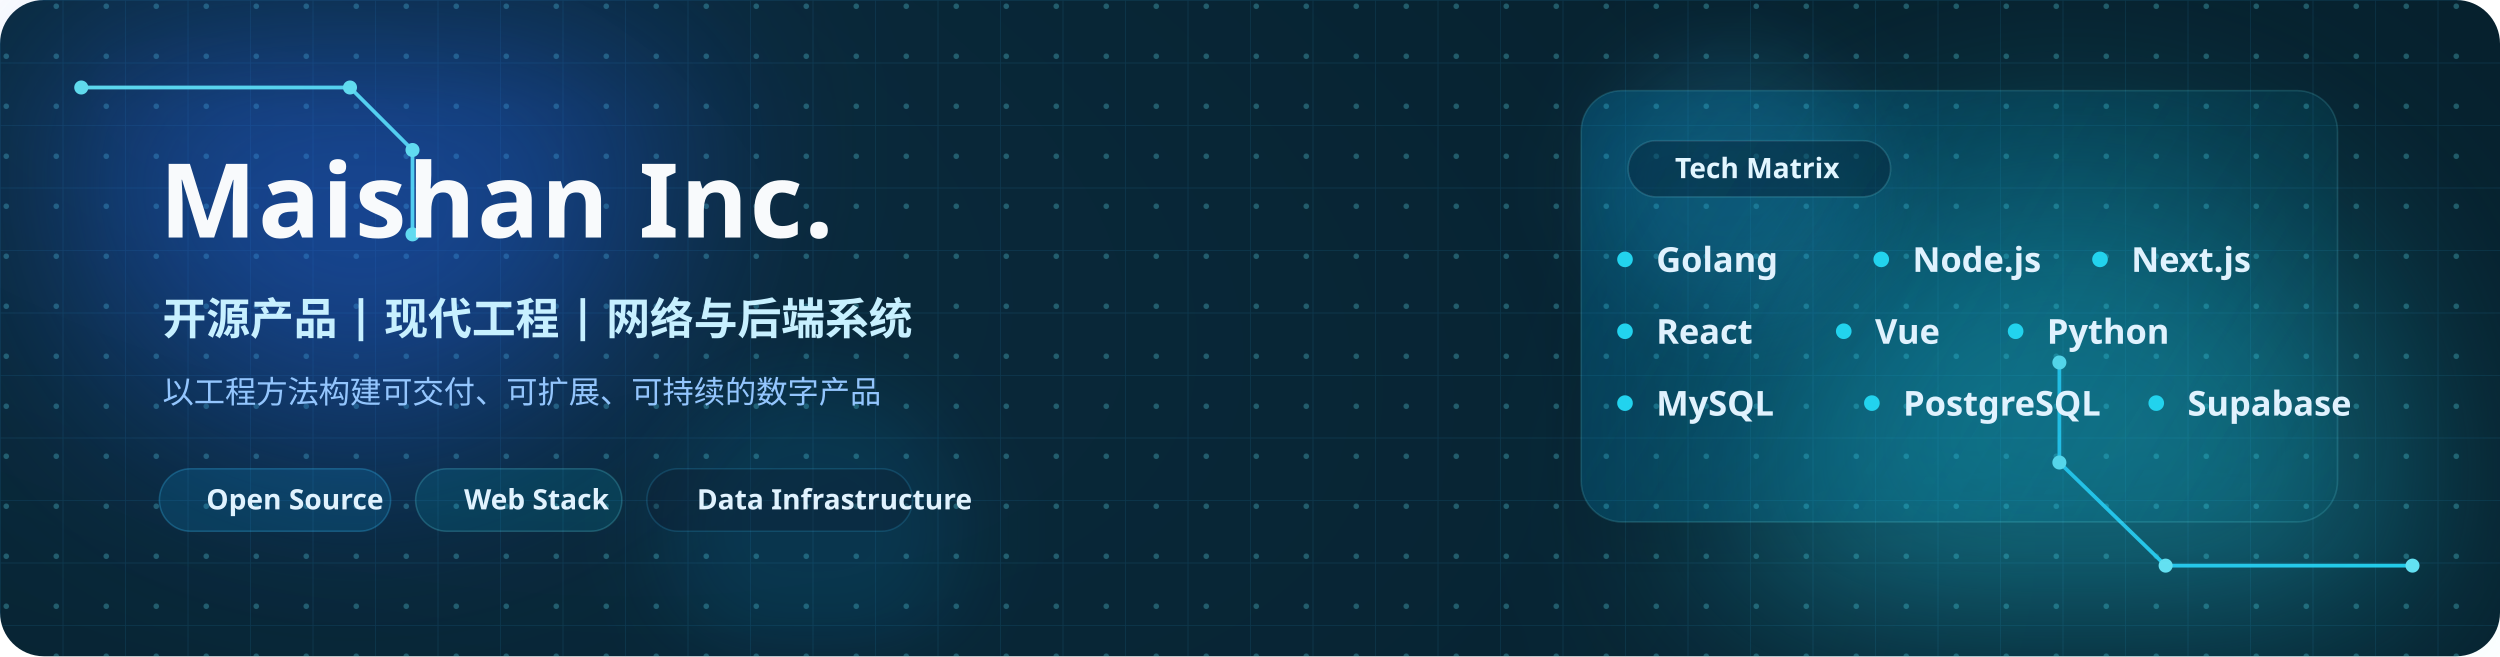
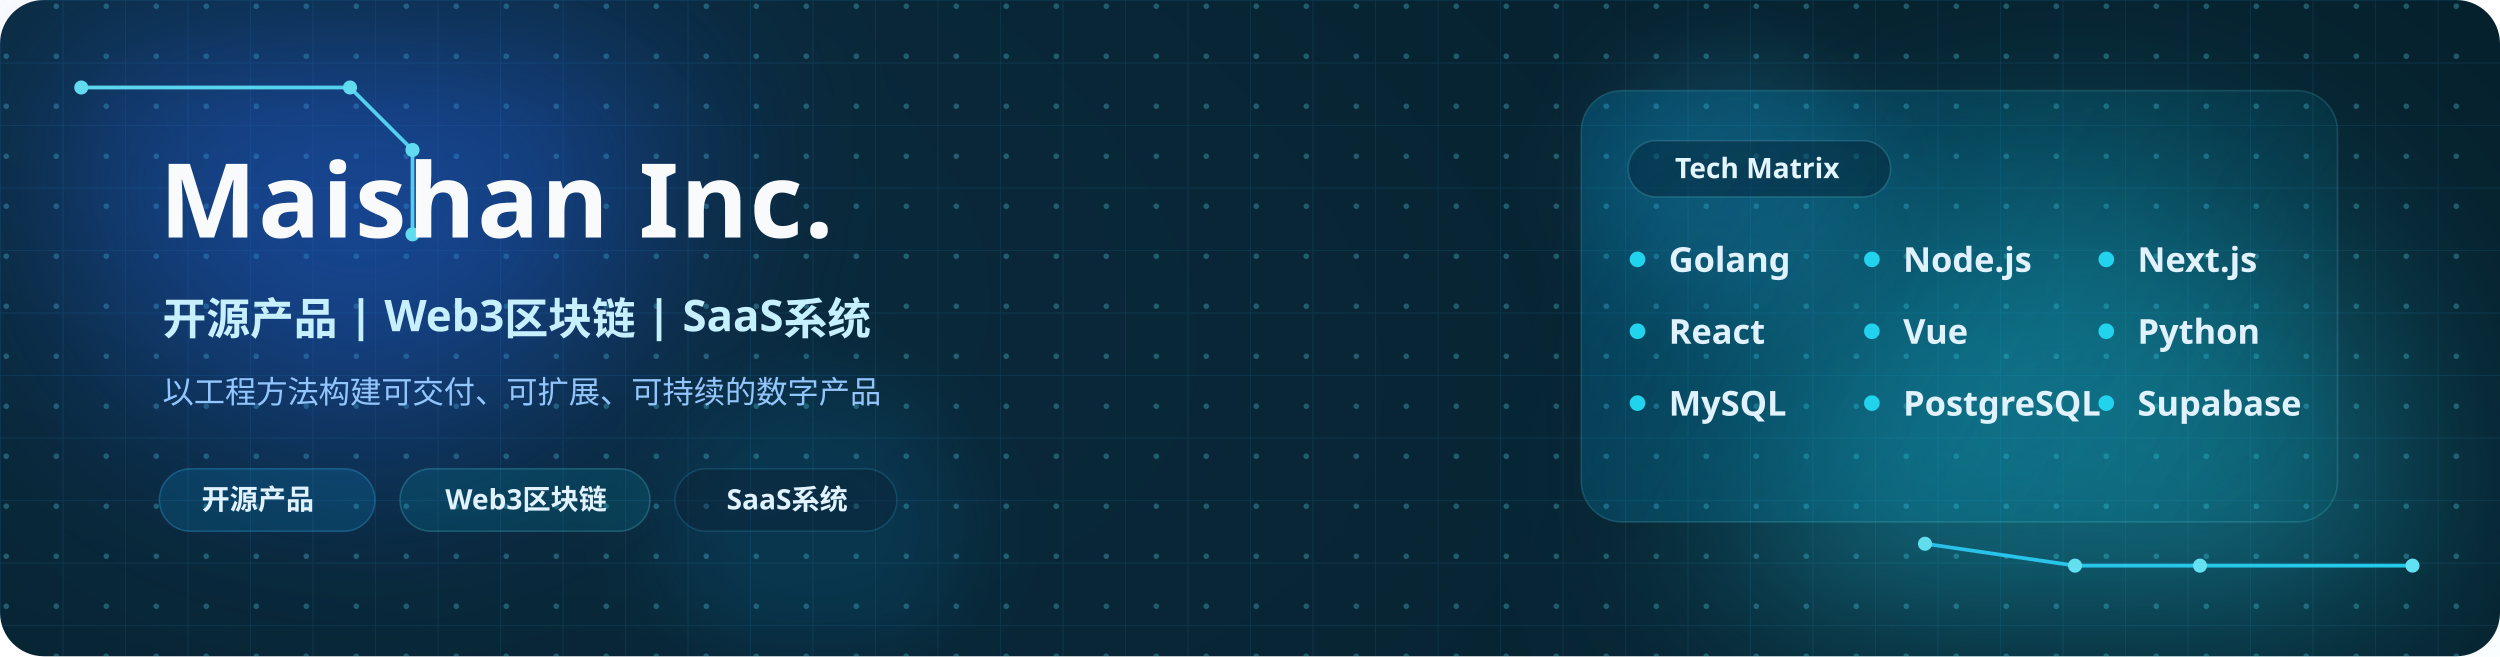
<svg xmlns="http://www.w3.org/2000/svg" width="1600" height="420" viewBox="0 0 1600 420" fill="none">
  <defs>
    <radialGradient id="bg" cx="0" cy="0" r="1" gradientUnits="userSpaceOnUse" gradientTransform="translate(160 84) rotate(16) scale(1240 560)">
      <stop offset="0" stop-color="#0B2B3F" />
      <stop offset="0.56" stop-color="#082636" />
      <stop offset="1" stop-color="#06212E" />
    </radialGradient>
    <linearGradient id="lineGlow" x1="0" y1="0" x2="1600" y2="420" gradientUnits="userSpaceOnUse">
      <stop stop-color="#67E8F9" />
      <stop offset="0.5" stop-color="#38BDF8" />
      <stop offset="1" stop-color="#22D3EE" />
    </linearGradient>
    <linearGradient id="panel" x1="1030" y1="60" x2="1490" y2="340" gradientUnits="userSpaceOnUse">
      <stop stop-color="#0EA5E9" stop-opacity="0.22" />
      <stop offset="1" stop-color="#06B6D4" stop-opacity="0.04" />
    </linearGradient>
    <pattern id="grid" width="40" height="40" patternUnits="userSpaceOnUse">
      <path d="M40 0H0V40" stroke="#38BDF8" stroke-opacity="0.12" stroke-width="1" />
    </pattern>
    <pattern id="dots" width="32" height="32" patternUnits="userSpaceOnUse">
      <circle cx="4" cy="4" r="1.8" fill="#67E8F9" fill-opacity="0.28" />
    </pattern>
    <filter id="blurLarge" x="-320" y="-320" width="2240" height="1060" filterUnits="userSpaceOnUse" color-interpolation-filters="sRGB">
      <feGaussianBlur stdDeviation="74" />
    </filter>
    <filter id="blurSmall" x="-140" y="-140" width="1880" height="700" filterUnits="userSpaceOnUse" color-interpolation-filters="sRGB">
      <feGaussianBlur stdDeviation="28" />
    </filter>
    <filter id="softShadow" x="980" y="34" width="548" height="332" filterUnits="userSpaceOnUse" color-interpolation-filters="sRGB">
      <feDropShadow dx="0" dy="18" stdDeviation="22" flood-color="#020617" flood-opacity="0.35" />
    </filter>
  </defs>
  <rect width="1600" height="420" rx="28" fill="url(#bg)" />
  <rect width="1600" height="420" rx="28" fill="url(#grid)" />
  <rect width="1600" height="420" rx="28" fill="url(#dots)" />
  <g filter="url(#blurLarge)">
    <circle cx="230" cy="92" r="188" fill="#2563EB" fill-opacity="0.5">
      <animateTransform attributeName="transform" type="translate" values="0 0; 0 18; 0 -12; 0 0" dur="13s" repeatCount="indefinite" />
      <animate attributeName="r" values="188;202;194;188" dur="13s" repeatCount="indefinite" />
    </circle>
    <circle cx="1325" cy="316" r="206" fill="#22D3EE" fill-opacity="0.42">
      <animateTransform attributeName="transform" type="translate" values="0 0; 0 -20; 0 12; 0 0" dur="15s" repeatCount="indefinite" />
      <animate attributeName="r" values="206;222;210;206" dur="15s" repeatCount="indefinite" />
    </circle>
  </g>
  <g filter="url(#blurSmall)">
    <circle cx="1110" cy="118" r="84" fill="#38BDF8" fill-opacity="0.18" />
    <circle cx="520" cy="338" r="96" fill="#0EA5E9" fill-opacity="0.12" />
  </g>
  <g opacity="0.92">
    <path d="M52 56H224L264 96V150" stroke="url(#lineGlow)" stroke-width="2.4" stroke-linecap="round" />
    <circle cx="52" cy="56" r="4.5" fill="#67E8F9" />
    <circle cx="224" cy="56" r="4.5" fill="#67E8F9" />
    <circle cx="264" cy="96" r="4.5" fill="#67E8F9" />
    <circle cx="264" cy="150" r="4.5" fill="#67E8F9" />
  </g>
  <g opacity="0.96">
-     <path d="M1544 362H1386L1318 296V232" stroke="url(#lineGlow)" stroke-width="2.4" stroke-linecap="round" />
+     <path d="M1544 362H1408L1328 362L1232 348" stroke="url(#lineGlow)" stroke-width="2.4" stroke-linecap="round" />
    <circle cx="1544" cy="362" r="4.5" fill="#67E8F9" />
-     <circle cx="1386" cy="362" r="4.5" fill="#67E8F9" />
-     <circle cx="1318" cy="296" r="4.5" fill="#67E8F9" />
-     <circle cx="1318" cy="232" r="4.5" fill="#67E8F9" />
+     <circle cx="1408" cy="362" r="4.5" fill="#67E8F9" />
+     <circle cx="1328" cy="362" r="4.5" fill="#67E8F9" />
+     <circle cx="1232" cy="348" r="4.5" fill="#67E8F9" />
  </g>
  <g filter="url(#softShadow)">
    <rect x="1012" y="58" width="484" height="276" rx="26" fill="url(#panel)" stroke="#67E8F9" stroke-opacity="0.16" />
    <rect x="1042" y="90" width="168" height="36" rx="18" fill="#0F172A" fill-opacity="0.34" stroke="#67E8F9" stroke-opacity="0.18" />
    <text x="1072" y="114" fill="#E2F6FF" font-family="Segoe UI, PingFang SC, Microsoft YaHei, sans-serif" font-size="18" font-weight="600">Tech Matrix</text>
    <g fill="#E0F2FE" font-family="Segoe UI, PingFang SC, Microsoft YaHei, sans-serif" font-size="22" font-weight="600">
-       <text x="1060" y="174">Golang</text>
-       <text x="1224" y="174">Node.js</text>
-       <text x="1364" y="174">Next.js</text>
-       <text x="1060" y="220">React</text>
-       <text x="1200" y="220">Vue</text>
-       <text x="1310" y="220">Python</text>
-       <text x="1060" y="266">MySQL</text>
+       <text x="1068" y="174">Golang</text>
+       <text x="1218" y="174">Node.js</text>
+       <text x="1368" y="174">Next.js</text>
+       <text x="1068" y="220">React</text>
+       <text x="1218" y="220">Vue</text>
+       <text x="1368" y="220">Python</text>
+       <text x="1068" y="266">MySQL</text>
      <text x="1218" y="266">PostgreSQL</text>
-       <text x="1400" y="266">Supabase</text>
+       <text x="1368" y="266">Supabase</text>
    </g>
    <g fill="#22D3EE">
-       <circle cx="1040" cy="166" r="5" />
-       <circle cx="1204" cy="166" r="5" />
-       <circle cx="1344" cy="166" r="5" />
-       <circle cx="1040" cy="212" r="5" />
-       <circle cx="1180" cy="212" r="5" />
-       <circle cx="1290" cy="212" r="5" />
-       <circle cx="1040" cy="258" r="5" />
+       <circle cx="1048" cy="166" r="5" />
+       <circle cx="1198" cy="166" r="5" />
+       <circle cx="1348" cy="166" r="5" />
+       <circle cx="1048" cy="212" r="5" />
+       <circle cx="1198" cy="212" r="5" />
+       <circle cx="1348" cy="212" r="5" />
+       <circle cx="1048" cy="258" r="5" />
      <circle cx="1198" cy="258" r="5" />
-       <circle cx="1380" cy="258" r="5" />
+       <circle cx="1348" cy="258" r="5" />
    </g>
  </g>
  <g fill="#F8FAFC" font-family="Segoe UI, PingFang SC, Microsoft YaHei, sans-serif">
    <text x="102" y="152" font-size="66" font-weight="700" letter-spacing="1">Maishan Inc.</text>
-     <text x="104" y="214" font-size="28" font-weight="600" fill="#C7F0FF">开源产品 | 现代工程 | 网络与后端系统</text>
+     <text x="104" y="214" font-size="28" font-weight="600" fill="#C7F0FF">开源产品 | Web3区块链 | SaaS系统</text>
    <text x="104" y="258" font-size="20" font-weight="500" fill="#93C5FD">以工程方法构建可交付、可扩展、可持续的数字产品</text>
  </g>
-   <rect x="102" y="300" width="148" height="40" rx="20" fill="#0EA5E9" fill-opacity="0.16" stroke="#38BDF8" stroke-opacity="0.28" />
-   <rect x="266" y="300" width="132" height="40" rx="20" fill="#06B6D4" fill-opacity="0.14" stroke="#67E8F9" stroke-opacity="0.22" />
-   <rect x="414" y="300" width="170" height="40" rx="20" fill="#0F172A" fill-opacity="0.28" stroke="#38BDF8" stroke-opacity="0.18" />
-   <text x="132" y="326" fill="#E0F2FE" font-family="Segoe UI, PingFang SC, Microsoft YaHei, sans-serif" font-size="18" font-weight="600">Open Source</text>
-   <text x="297" y="326" fill="#E0F2FE" font-family="Segoe UI, PingFang SC, Microsoft YaHei, sans-serif" font-size="18" font-weight="600">Web Stack</text>
-   <text x="446" y="326" fill="#E0F2FE" font-family="Segoe UI, PingFang SC, Microsoft YaHei, sans-serif" font-size="18" font-weight="600">Data Infrastructure</text>
+   <rect x="102" y="300" width="138" height="40" rx="20" fill="#0EA5E9" fill-opacity="0.16" stroke="#38BDF8" stroke-opacity="0.28" />
+   <rect x="256" y="300" width="160" height="40" rx="20" fill="#06B6D4" fill-opacity="0.14" stroke="#67E8F9" stroke-opacity="0.22" />
+   <rect x="432" y="300" width="142" height="40" rx="20" fill="#0F172A" fill-opacity="0.28" stroke="#38BDF8" stroke-opacity="0.18" />
+   <text x="129" y="326" fill="#E0F2FE" font-family="Segoe UI, PingFang SC, Microsoft YaHei, sans-serif" font-size="18" font-weight="600">开源产品</text>
+   <text x="285" y="326" fill="#E0F2FE" font-family="Segoe UI, PingFang SC, Microsoft YaHei, sans-serif" font-size="18" font-weight="600">Web3区块链</text>
+   <text x="465" y="326" fill="#E0F2FE" font-family="Segoe UI, PingFang SC, Microsoft YaHei, sans-serif" font-size="18" font-weight="600">SaaS系统</text>
</svg>
